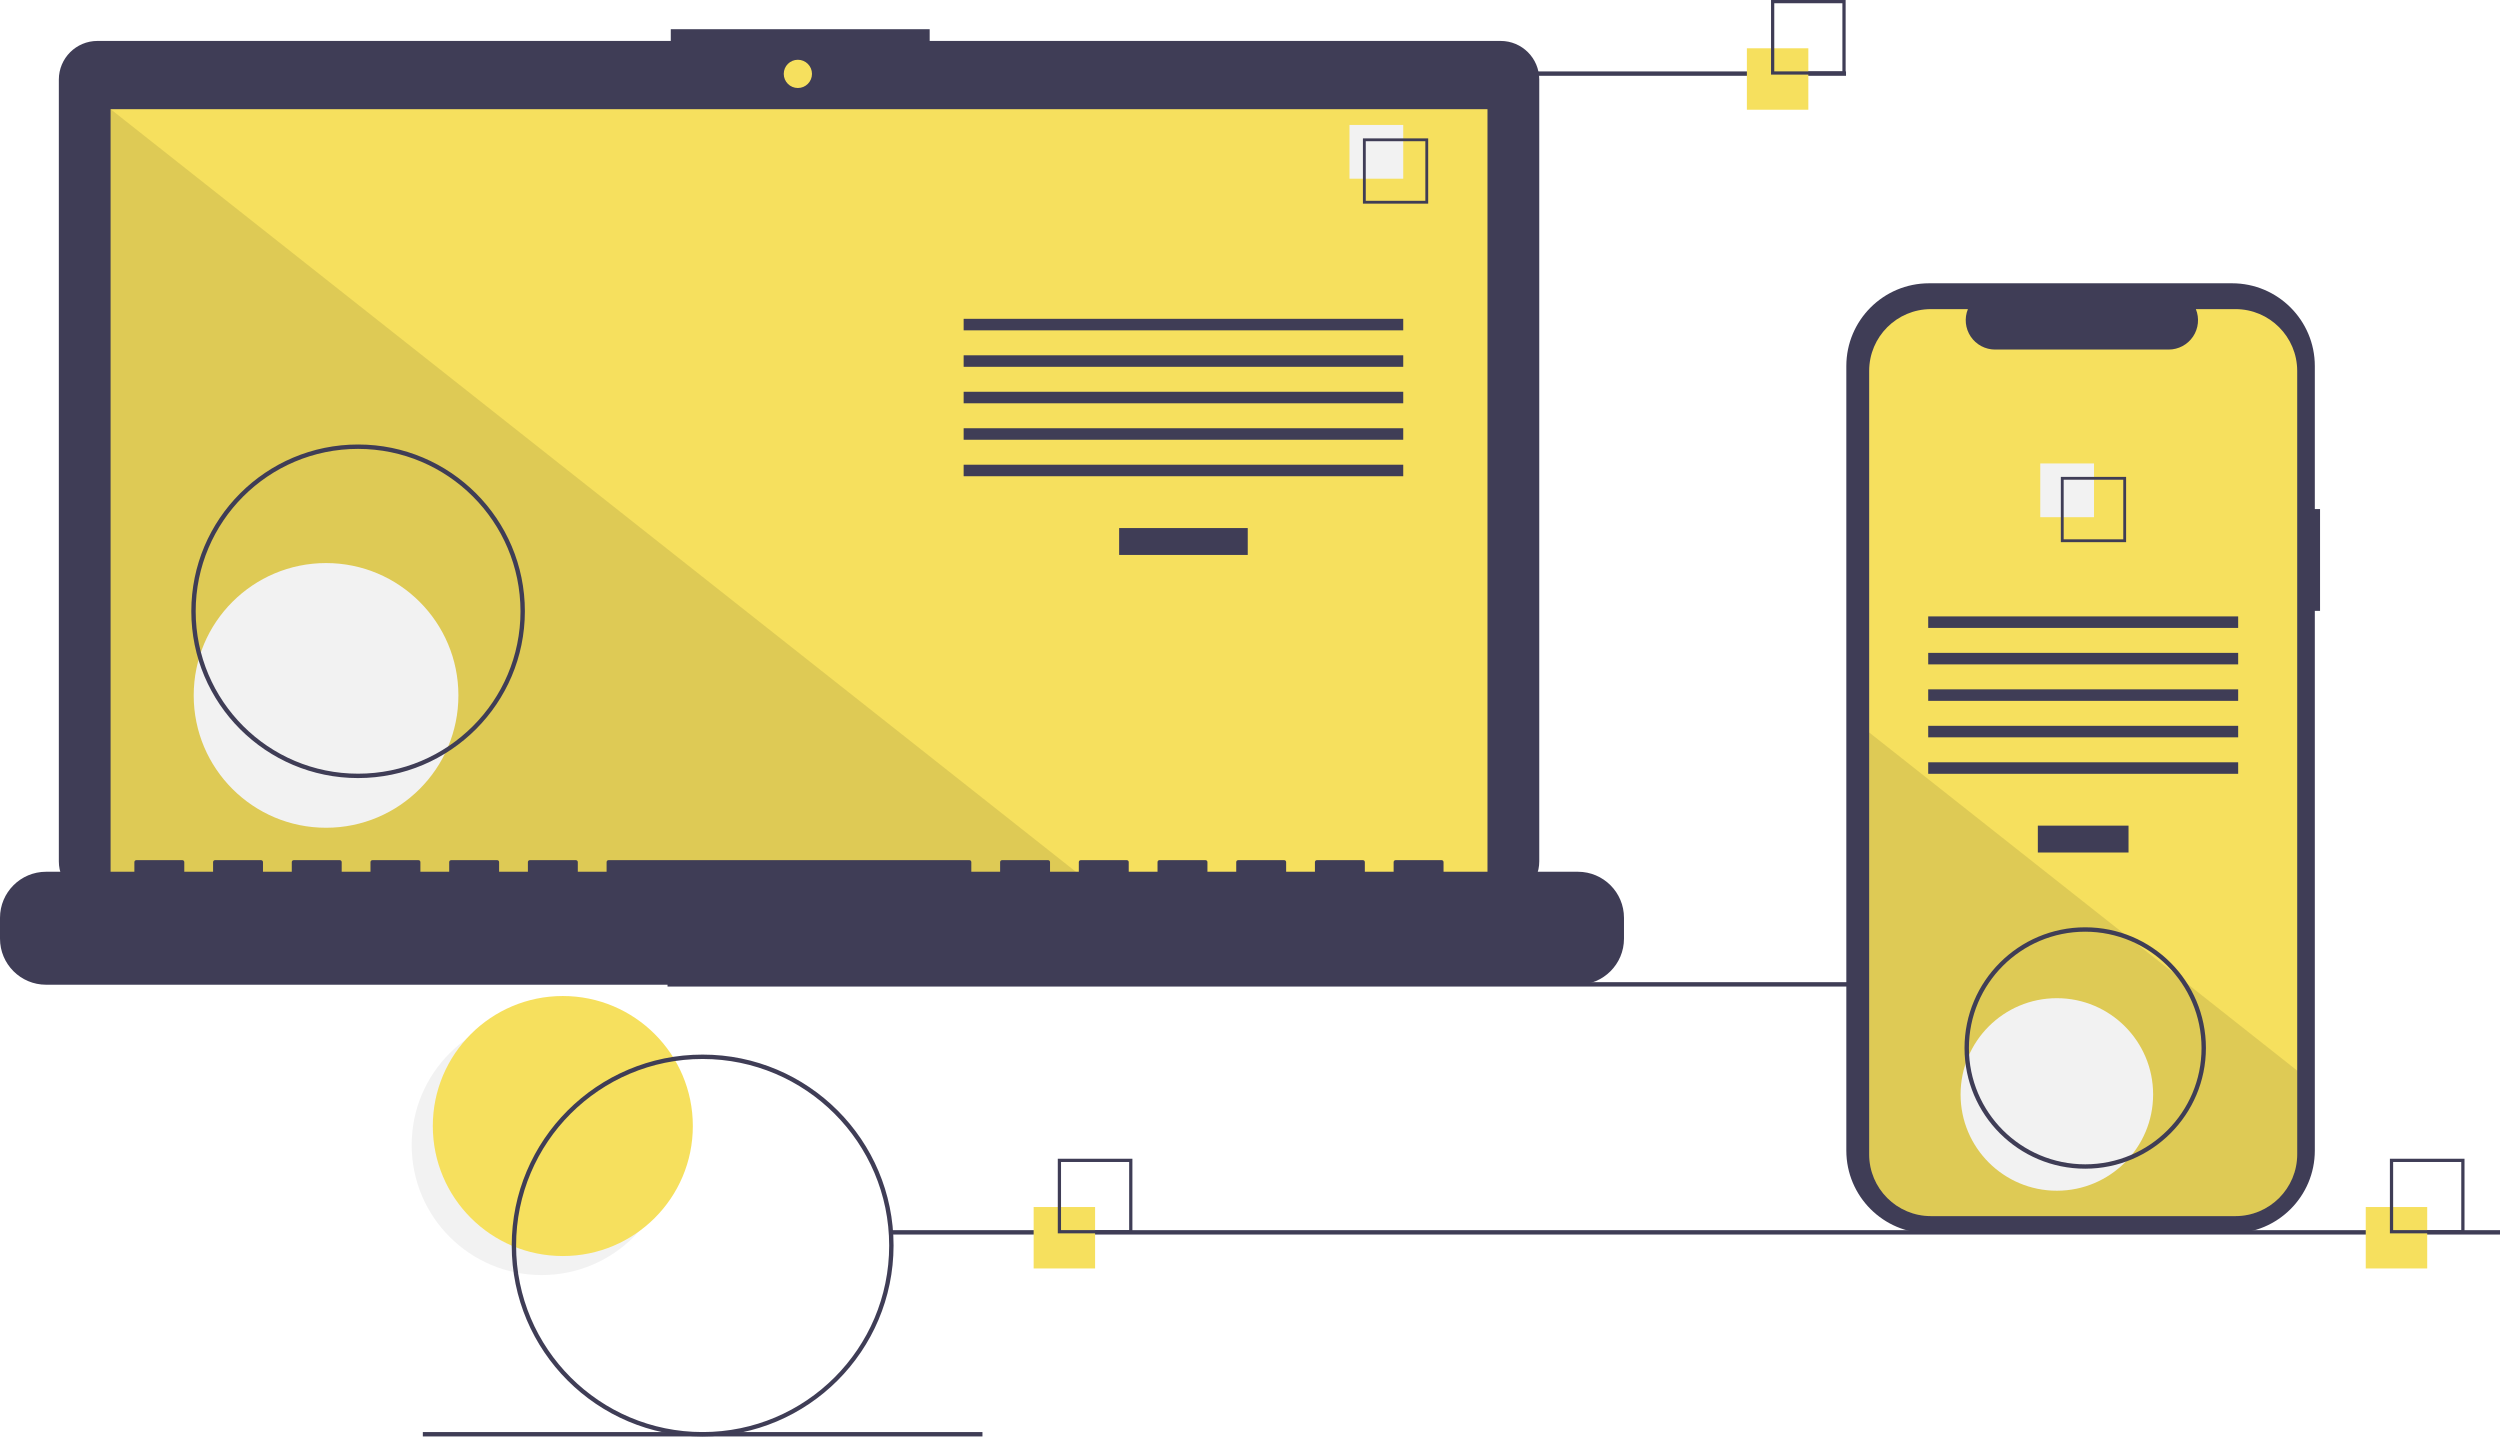
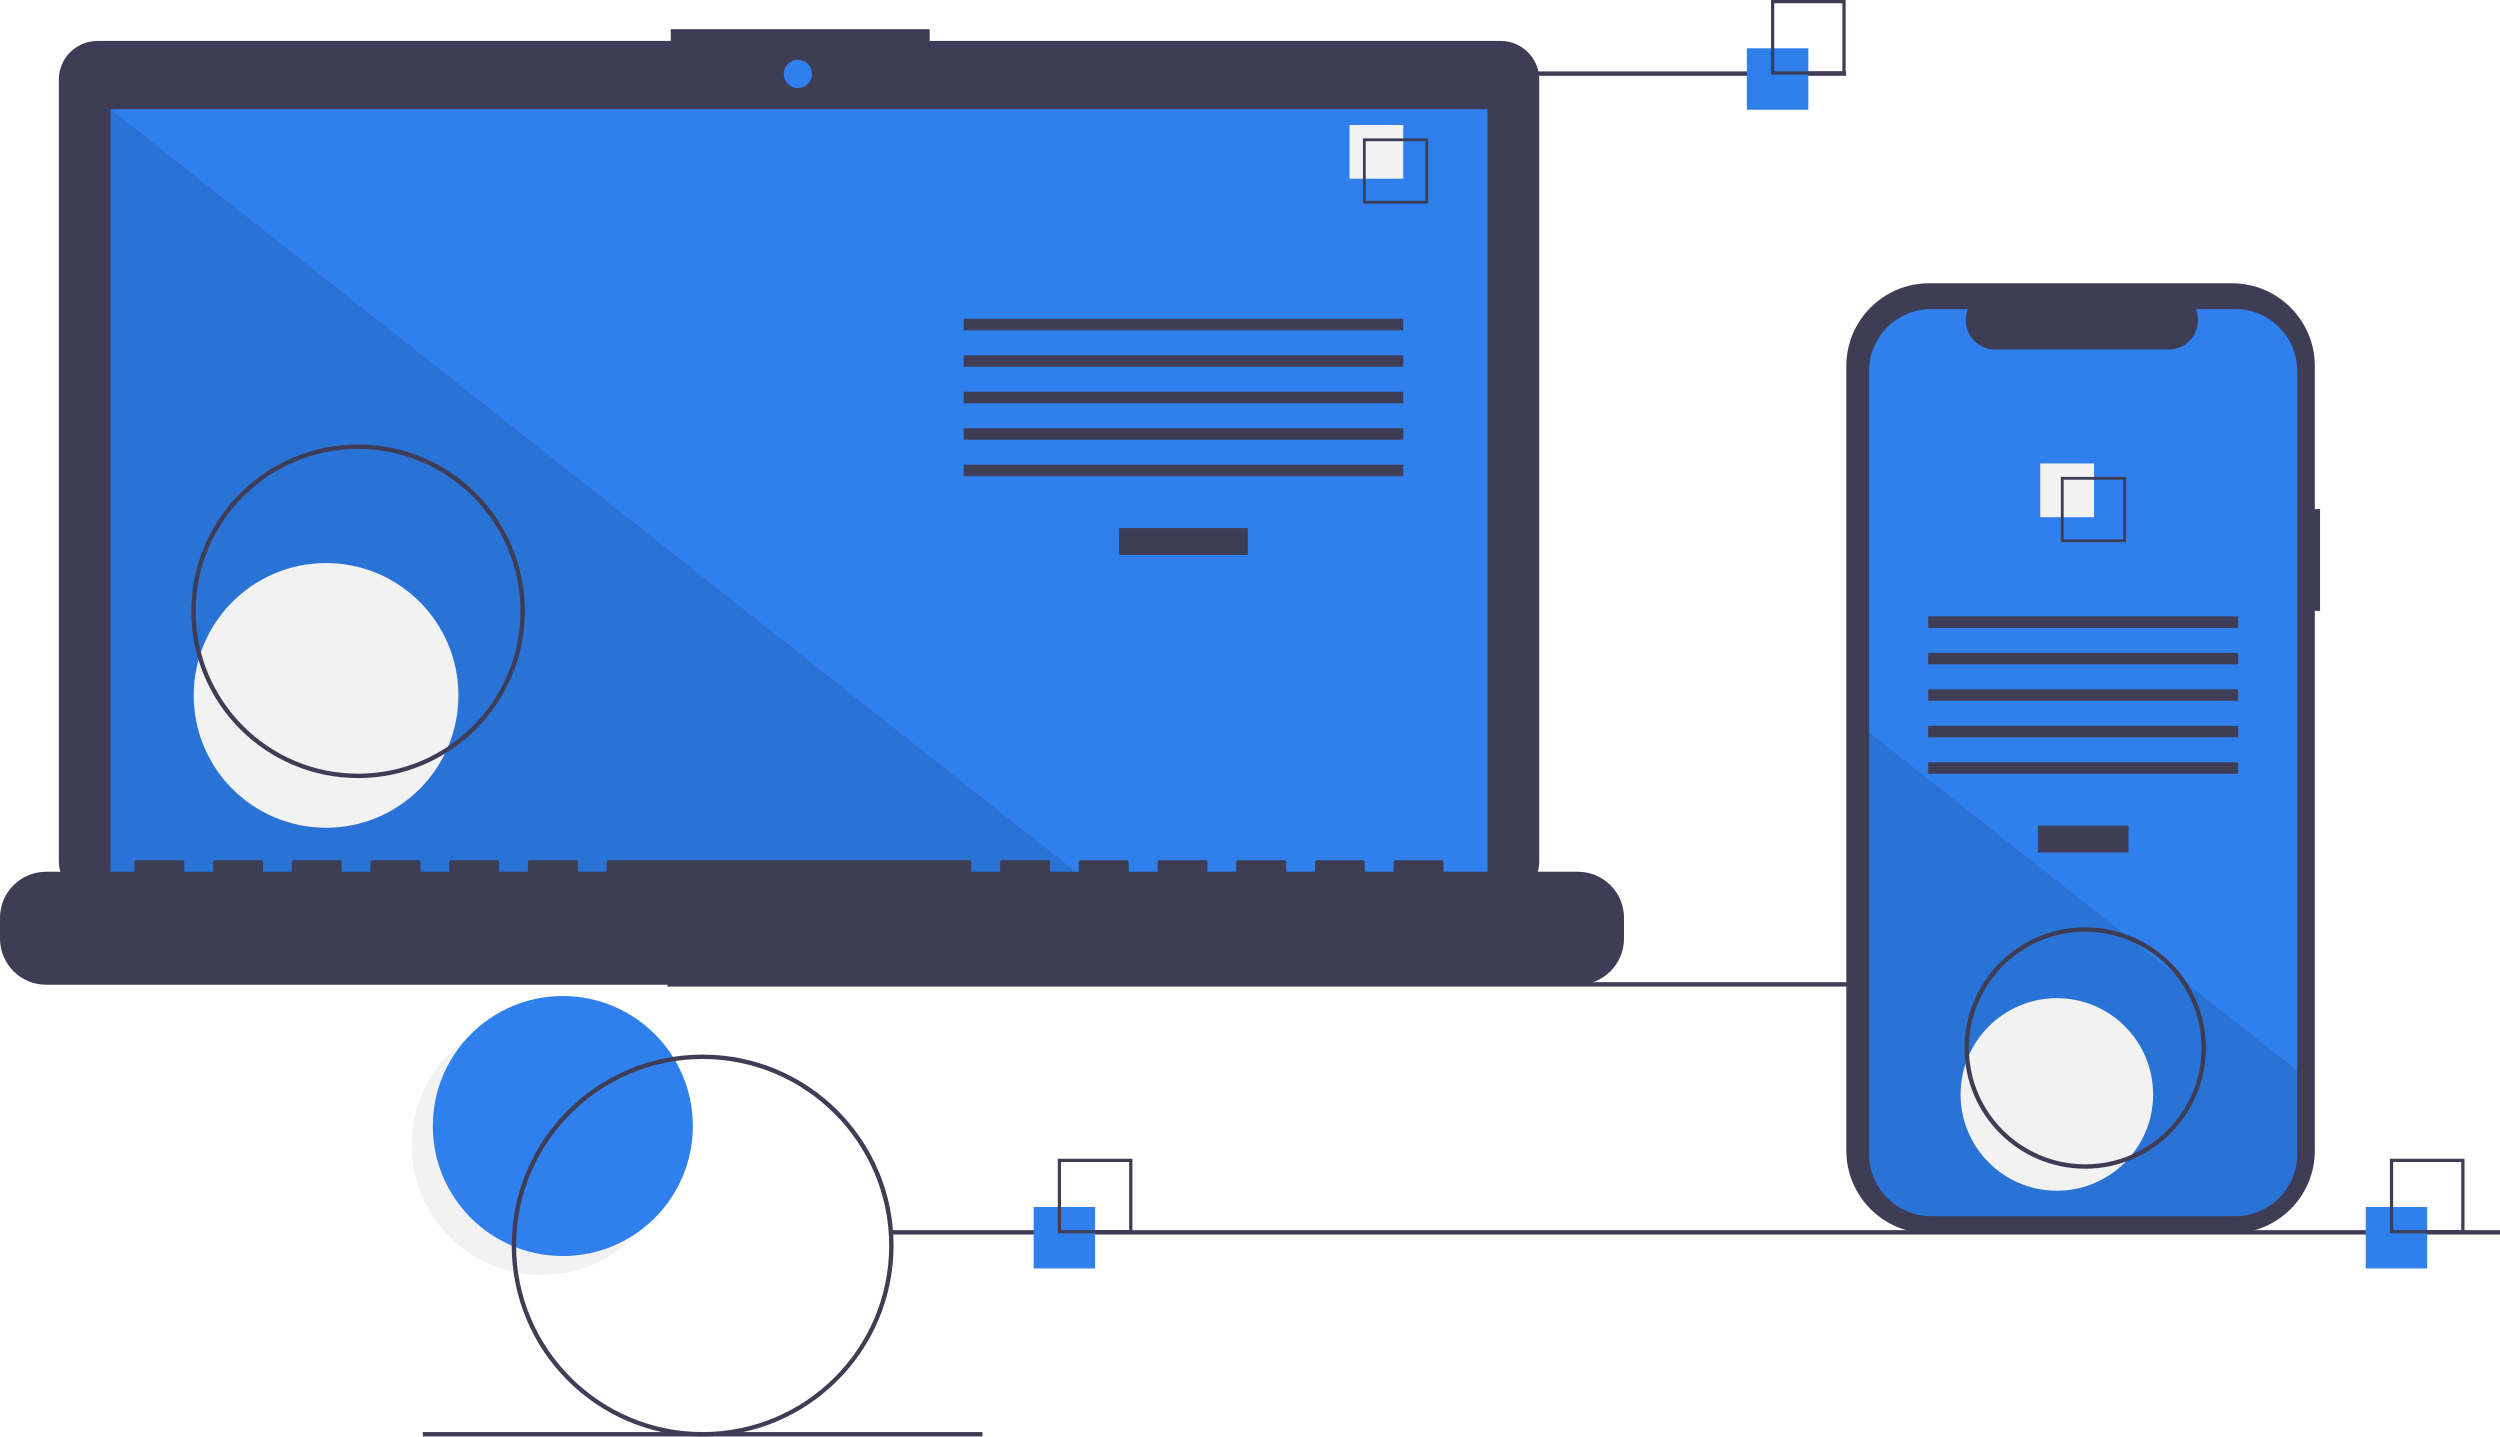
<svg xmlns="http://www.w3.org/2000/svg" id="b6117b06-2b45-45bc-b789-4a82ab6612dd" data-name="Layer 1" width="1139.171" height="654.543" viewBox="0 0 1139.171 654.543">
  <circle cx="246.827" cy="521.765" r="59.243" fill="#f2f2f2" />
-   <circle cx="256.46" cy="513.095" r="59.243" fill="#f6e05e" />
+   <circle cx="256.46" cy="513.095" r="59.243" fill="#2F80ED" />
  <rect x="304.171" y="447.543" width="733" height="2" fill="#3f3d56" />
  <path d="M714.207,141.381H454.038v-5.362h-117.971v5.362H74.825a17.599,17.599,0,0,0-17.599,17.599V515.231a17.599,17.599,0,0,0,17.599,17.599H714.207a17.599,17.599,0,0,0,17.599-17.599V158.979A17.599,17.599,0,0,0,714.207,141.381Z" transform="translate(-30.41456 -122.7284)" fill="#3f3d56" />
-   <rect x="50.406" y="49.754" width="627.391" height="353.913" fill="#f6e05e" />
-   <circle cx="363.565" cy="33.667" r="6.435" fill="#f6e05e" />
+   <rect x="50.406" y="49.754" width="627.391" height="353.913" fill="#2F80ED" />
+   <circle cx="363.565" cy="33.667" r="6.435" fill="#2F80ED" />
  <polygon points="498.374 403.667 50.406 403.667 50.406 49.754 498.374 403.667" opacity="0.1" />
  <circle cx="148.574" cy="316.876" r="60.307" fill="#f2f2f2" />
  <rect x="509.953" y="240.622" width="58.605" height="12.246" fill="#3f3d56" />
  <rect x="439.102" y="145.279" width="200.307" height="5.248" fill="#3f3d56" />
  <rect x="439.102" y="161.898" width="200.307" height="5.248" fill="#3f3d56" />
  <rect x="439.102" y="178.518" width="200.307" height="5.248" fill="#3f3d56" />
  <rect x="439.102" y="195.137" width="200.307" height="5.248" fill="#3f3d56" />
  <rect x="439.102" y="211.756" width="200.307" height="5.248" fill="#3f3d56" />
  <rect x="614.917" y="56.934" width="24.492" height="24.492" fill="#f2f2f2" />
  <path d="M681.195,215.525h-29.74v-29.74h29.74Zm-28.447-1.293h27.154V187.078H652.748Z" transform="translate(-30.41456 -122.7284)" fill="#3f3d56" />
  <path d="M749.422,519.96H688.192v-4.412a.875.875,0,0,0-.875-.875h-20.993a.875.875,0,0,0-.875.875v4.412H652.329v-4.412a.875.875,0,0,0-.875-.875H630.462a.875.875,0,0,0-.875.875v4.412H616.467v-4.412a.875.875,0,0,0-.875-.875H594.599a.875.875,0,0,0-.875.875v4.412H580.604v-4.412a.875.875,0,0,0-.875-.875H558.736a.875.875,0,0,0-.875.875v4.412H544.741v-4.412a.875.875,0,0,0-.875-.875H522.873a.875.875,0,0,0-.875.875v4.412H508.878v-4.412a.875.875,0,0,0-.875-.875h-20.993a.875.875,0,0,0-.875.875v4.412H473.015v-4.412a.875.875,0,0,0-.875-.875H307.696a.875.875,0,0,0-.875.875v4.412H293.701v-4.412a.875.875,0,0,0-.875-.875H271.833a.875.875,0,0,0-.875.875v4.412H257.838v-4.412a.875.875,0,0,0-.875-.875h-20.993a.875.875,0,0,0-.875.875v4.412H221.975v-4.412a.875.875,0,0,0-.875-.875H200.107a.875.875,0,0,0-.875.875v4.412H186.112v-4.412a.875.875,0,0,0-.875-.875H164.244a.875.875,0,0,0-.875.875v4.412H150.249v-4.412a.875.875,0,0,0-.875-.875H128.381a.875.875,0,0,0-.875.875v4.412H114.386v-4.412a.875.875,0,0,0-.875-.875H92.519a.875.875,0,0,0-.875.875v4.412H51.407a20.993,20.993,0,0,0-20.993,20.993v9.492A20.993,20.993,0,0,0,51.407,571.438H749.422a20.993,20.993,0,0,0,20.993-20.993v-9.492A20.993,20.993,0,0,0,749.422,519.96Z" transform="translate(-30.41456 -122.7284)" fill="#3f3d56" />
  <path d="M193.586,477.272a76,76,0,1,1,76-76A76.086,76.086,0,0,1,193.586,477.272Zm0-150a74,74,0,1,0,74,74A74.084,74.084,0,0,0,193.586,327.272Z" transform="translate(-30.41456 -122.7284)" fill="#3f3d56" />
  <rect x="586.171" y="32.543" width="255" height="2" fill="#3f3d56" />
  <rect x="406.171" y="560.543" width="733" height="2" fill="#3f3d56" />
  <rect x="192.672" y="652.543" width="255" height="2" fill="#3f3d56" />
-   <rect x="471" y="550" width="28" height="28" fill="#f6e05e" />
+   <rect x="471" y="550" width="28" height="28" fill="#2F80ED" />
  <path d="M546.415,684.728h-34v-34h34Zm-32.522-1.478H544.936V652.207H513.893Z" transform="translate(-30.41456 -122.7284)" fill="#3f3d56" />
-   <rect x="796" y="22" width="28" height="28" fill="#f6e05e" />
+   <rect x="796" y="22" width="28" height="28" fill="#2F80ED" />
  <path d="M871.415,156.728h-34v-34h34Zm-32.522-1.478H869.936V124.207H838.893Z" transform="translate(-30.41456 -122.7284)" fill="#3f3d56" />
-   <rect x="1078" y="550" width="28" height="28" fill="#f6e05e" />
+   <rect x="1078" y="550" width="28" height="28" fill="#2F80ED" />
  <path d="M1153.415,684.728h-34v-34h34Zm-32.522-1.478h31.043V652.207h-31.043Z" transform="translate(-30.41456 -122.7284)" fill="#3f3d56" />
  <path d="M1087.586,354.687h-2.379V289.525a37.714,37.714,0,0,0-37.714-37.714H909.44A37.714,37.714,0,0,0,871.726,289.525V647.006A37.714,37.714,0,0,0,909.44,684.72h138.053a37.714,37.714,0,0,0,37.714-37.714V401.07h2.379Z" transform="translate(-30.41456 -122.7284)" fill="#3f3d56" />
-   <path d="M1077.176,291.742v356.96a28.165,28.165,0,0,1-28.16,28.17H910.296a28.165,28.165,0,0,1-28.16-28.17v-356.96a28.163,28.163,0,0,1,28.16-28.16h16.83a13.379,13.379,0,0,0,12.39,18.43h79.09a13.379,13.379,0,0,0,12.39-18.43h18.02A28.163,28.163,0,0,1,1077.176,291.742Z" transform="translate(-30.41456 -122.7284)" fill="#f6e05e" />
+   <path d="M1077.176,291.742v356.96a28.165,28.165,0,0,1-28.16,28.17H910.296a28.165,28.165,0,0,1-28.16-28.17v-356.96a28.163,28.163,0,0,1,28.16-28.16h16.83a13.379,13.379,0,0,0,12.39,18.43h79.09a13.379,13.379,0,0,0,12.39-18.43h18.02A28.163,28.163,0,0,1,1077.176,291.742Z" transform="translate(-30.41456 -122.7284)" fill="#2F80ED" />
  <rect x="928.58" y="376.218" width="41.324" height="12.246" fill="#3f3d56" />
  <rect x="878.621" y="280.875" width="141.24" height="5.248" fill="#3f3d56" />
  <rect x="878.621" y="297.494" width="141.24" height="5.248" fill="#3f3d56" />
  <rect x="878.621" y="314.114" width="141.24" height="5.248" fill="#3f3d56" />
  <rect x="878.621" y="330.733" width="141.24" height="5.248" fill="#3f3d56" />
  <rect x="878.621" y="347.352" width="141.24" height="5.248" fill="#3f3d56" />
  <rect x="929.684" y="211.179" width="24.492" height="24.492" fill="#f2f2f2" />
  <path d="M969.474,340.032v29.74h29.74v-29.74Zm28.45,28.45h-27.16v-27.16h27.16Z" transform="translate(-30.41456 -122.7284)" fill="#3f3d56" />
  <path d="M1077.176,610.582v38.12a28.165,28.165,0,0,1-28.16,28.17H910.296a28.165,28.165,0,0,1-28.16-28.17v-192.21l116.87,92.33,2,1.58,21.74,17.17,2.03,1.61Z" transform="translate(-30.41456 -122.7284)" opacity="0.1" />
  <circle cx="937.241" cy="498.707" r="43.868" fill="#f2f2f2" />
  <path d="M350.586,777.272a87,87,0,1,1,87-87A87.099,87.099,0,0,1,350.586,777.272Zm0-172a85,85,0,1,0,85,85A85.096,85.096,0,0,0,350.586,605.272Z" transform="translate(-30.41456 -122.7284)" fill="#3f3d56" />
  <path d="M980.586,655.272a55,55,0,1,1,55-55A55.062,55.062,0,0,1,980.586,655.272Zm0-108a53,53,0,1,0,53,53A53.06,53.06,0,0,0,980.586,547.272Z" transform="translate(-30.41456 -122.7284)" fill="#3f3d56" />
</svg>
